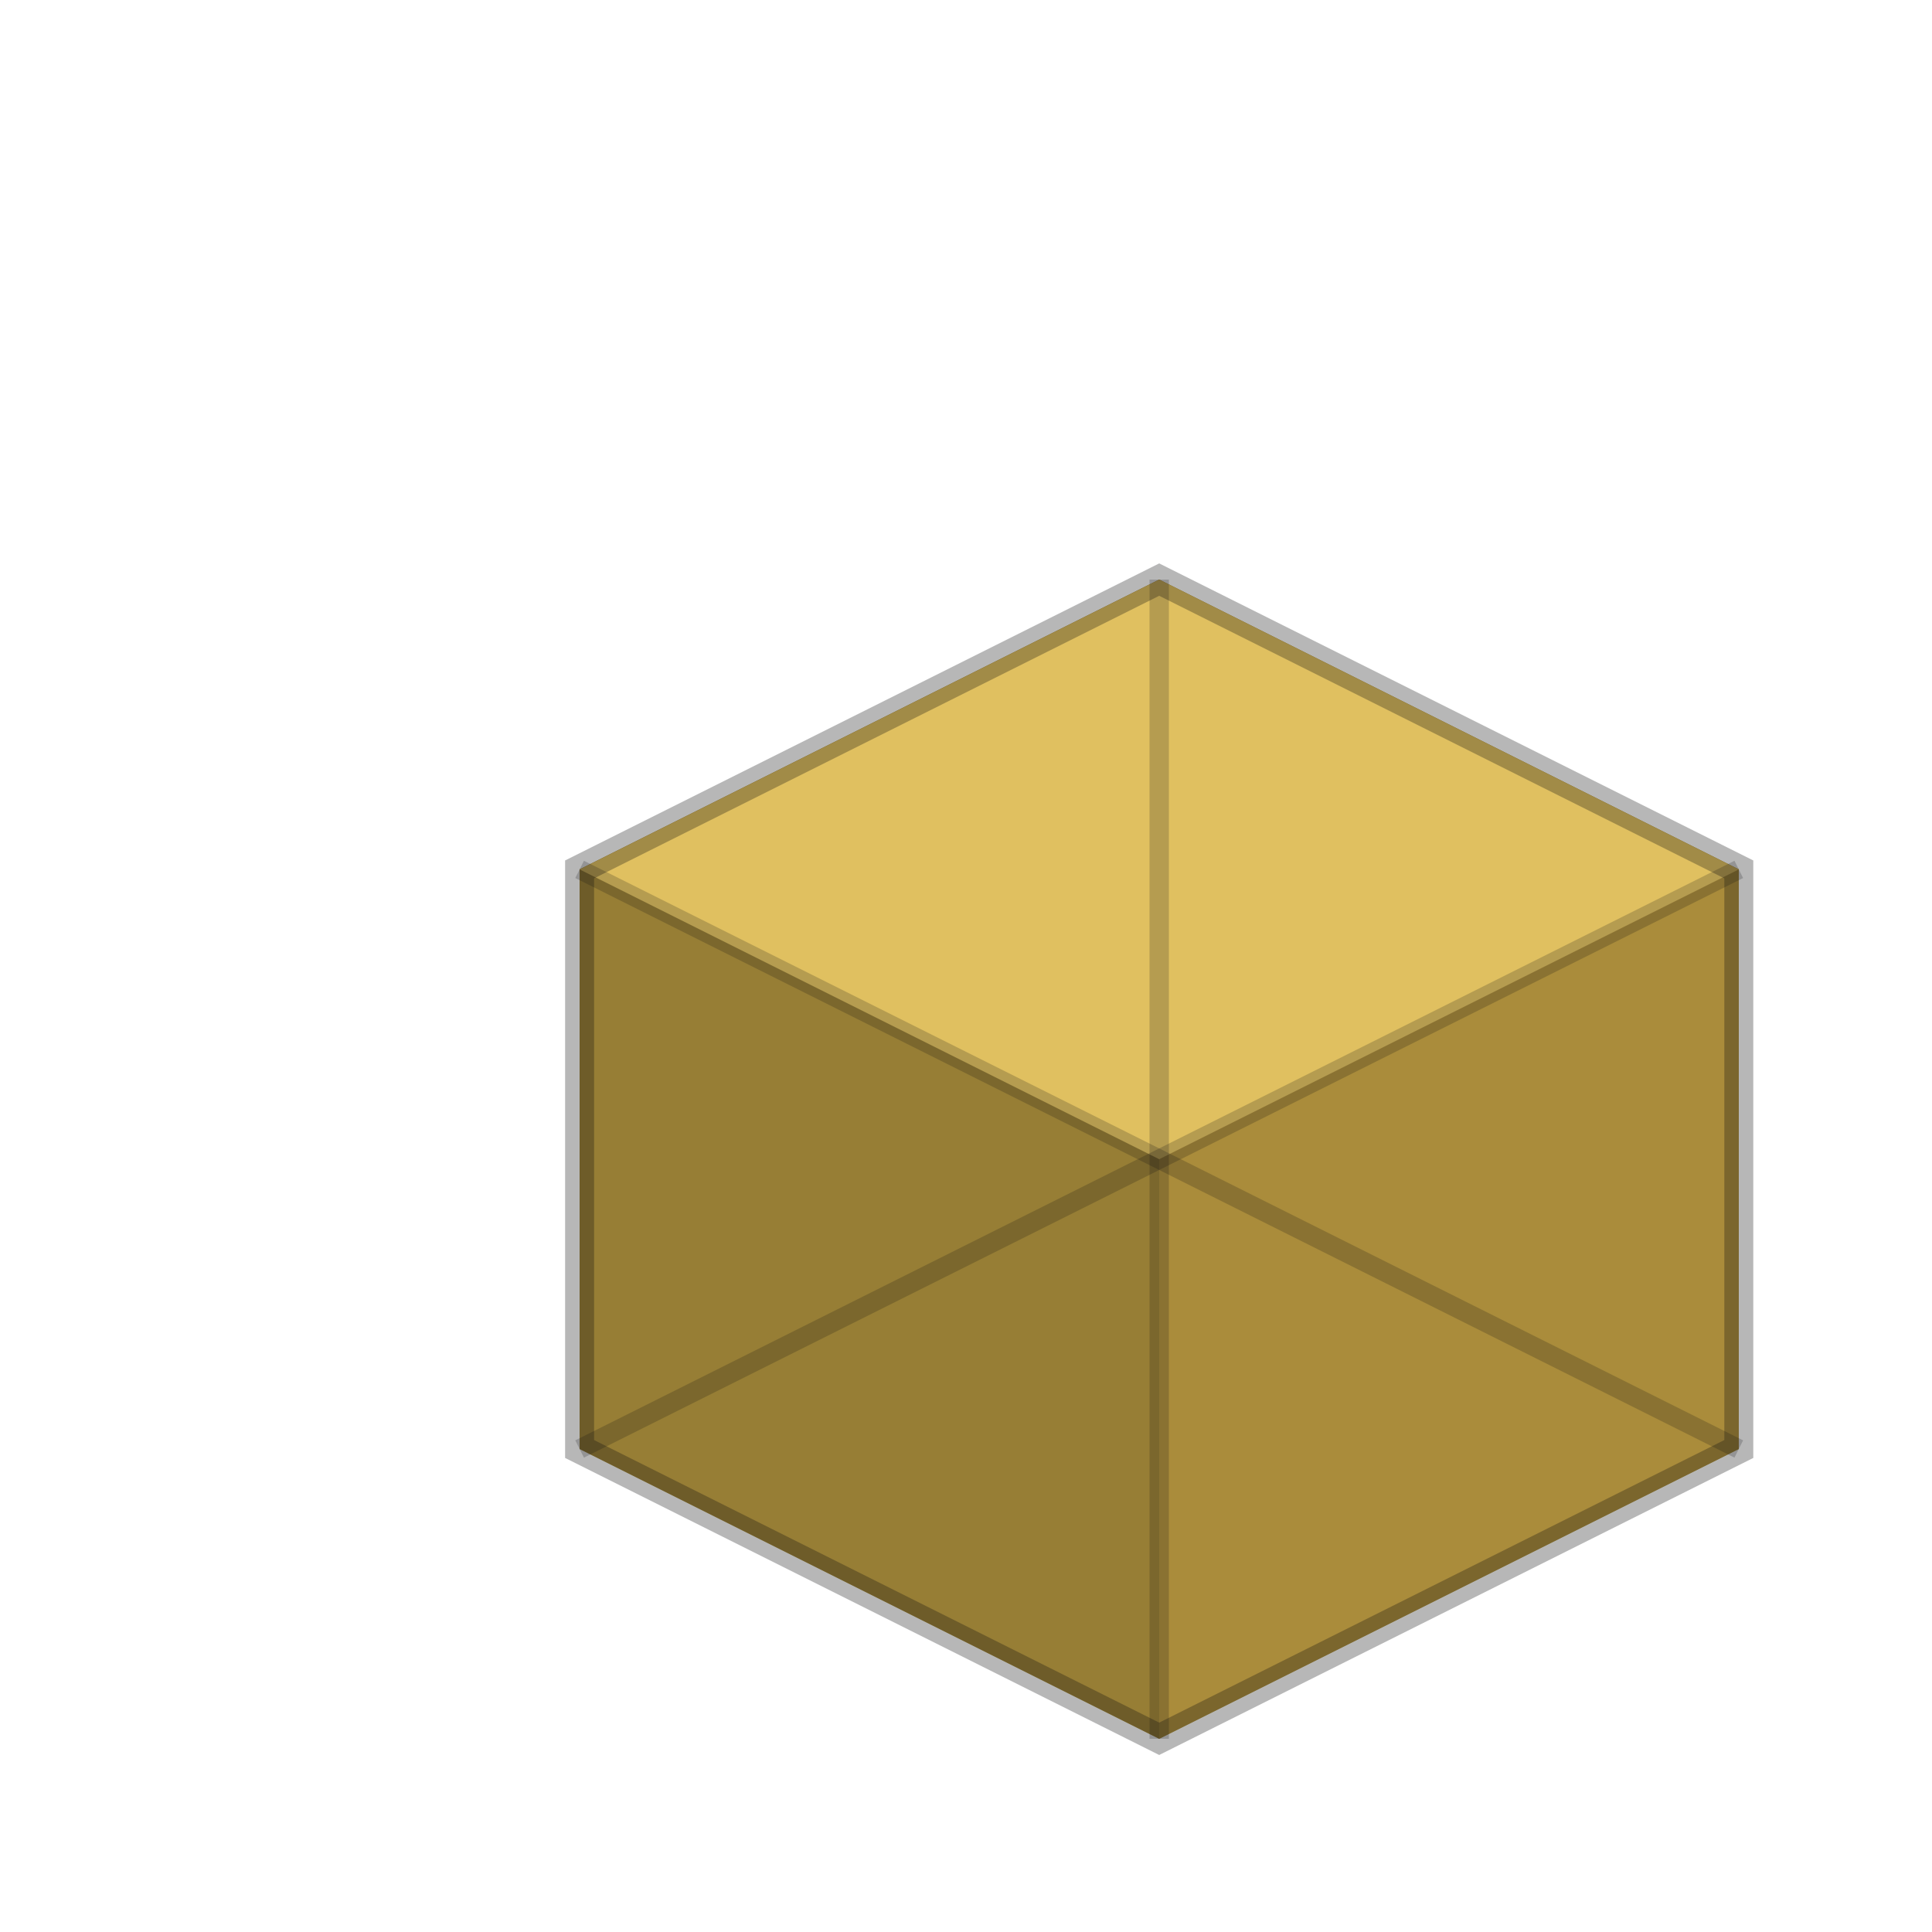
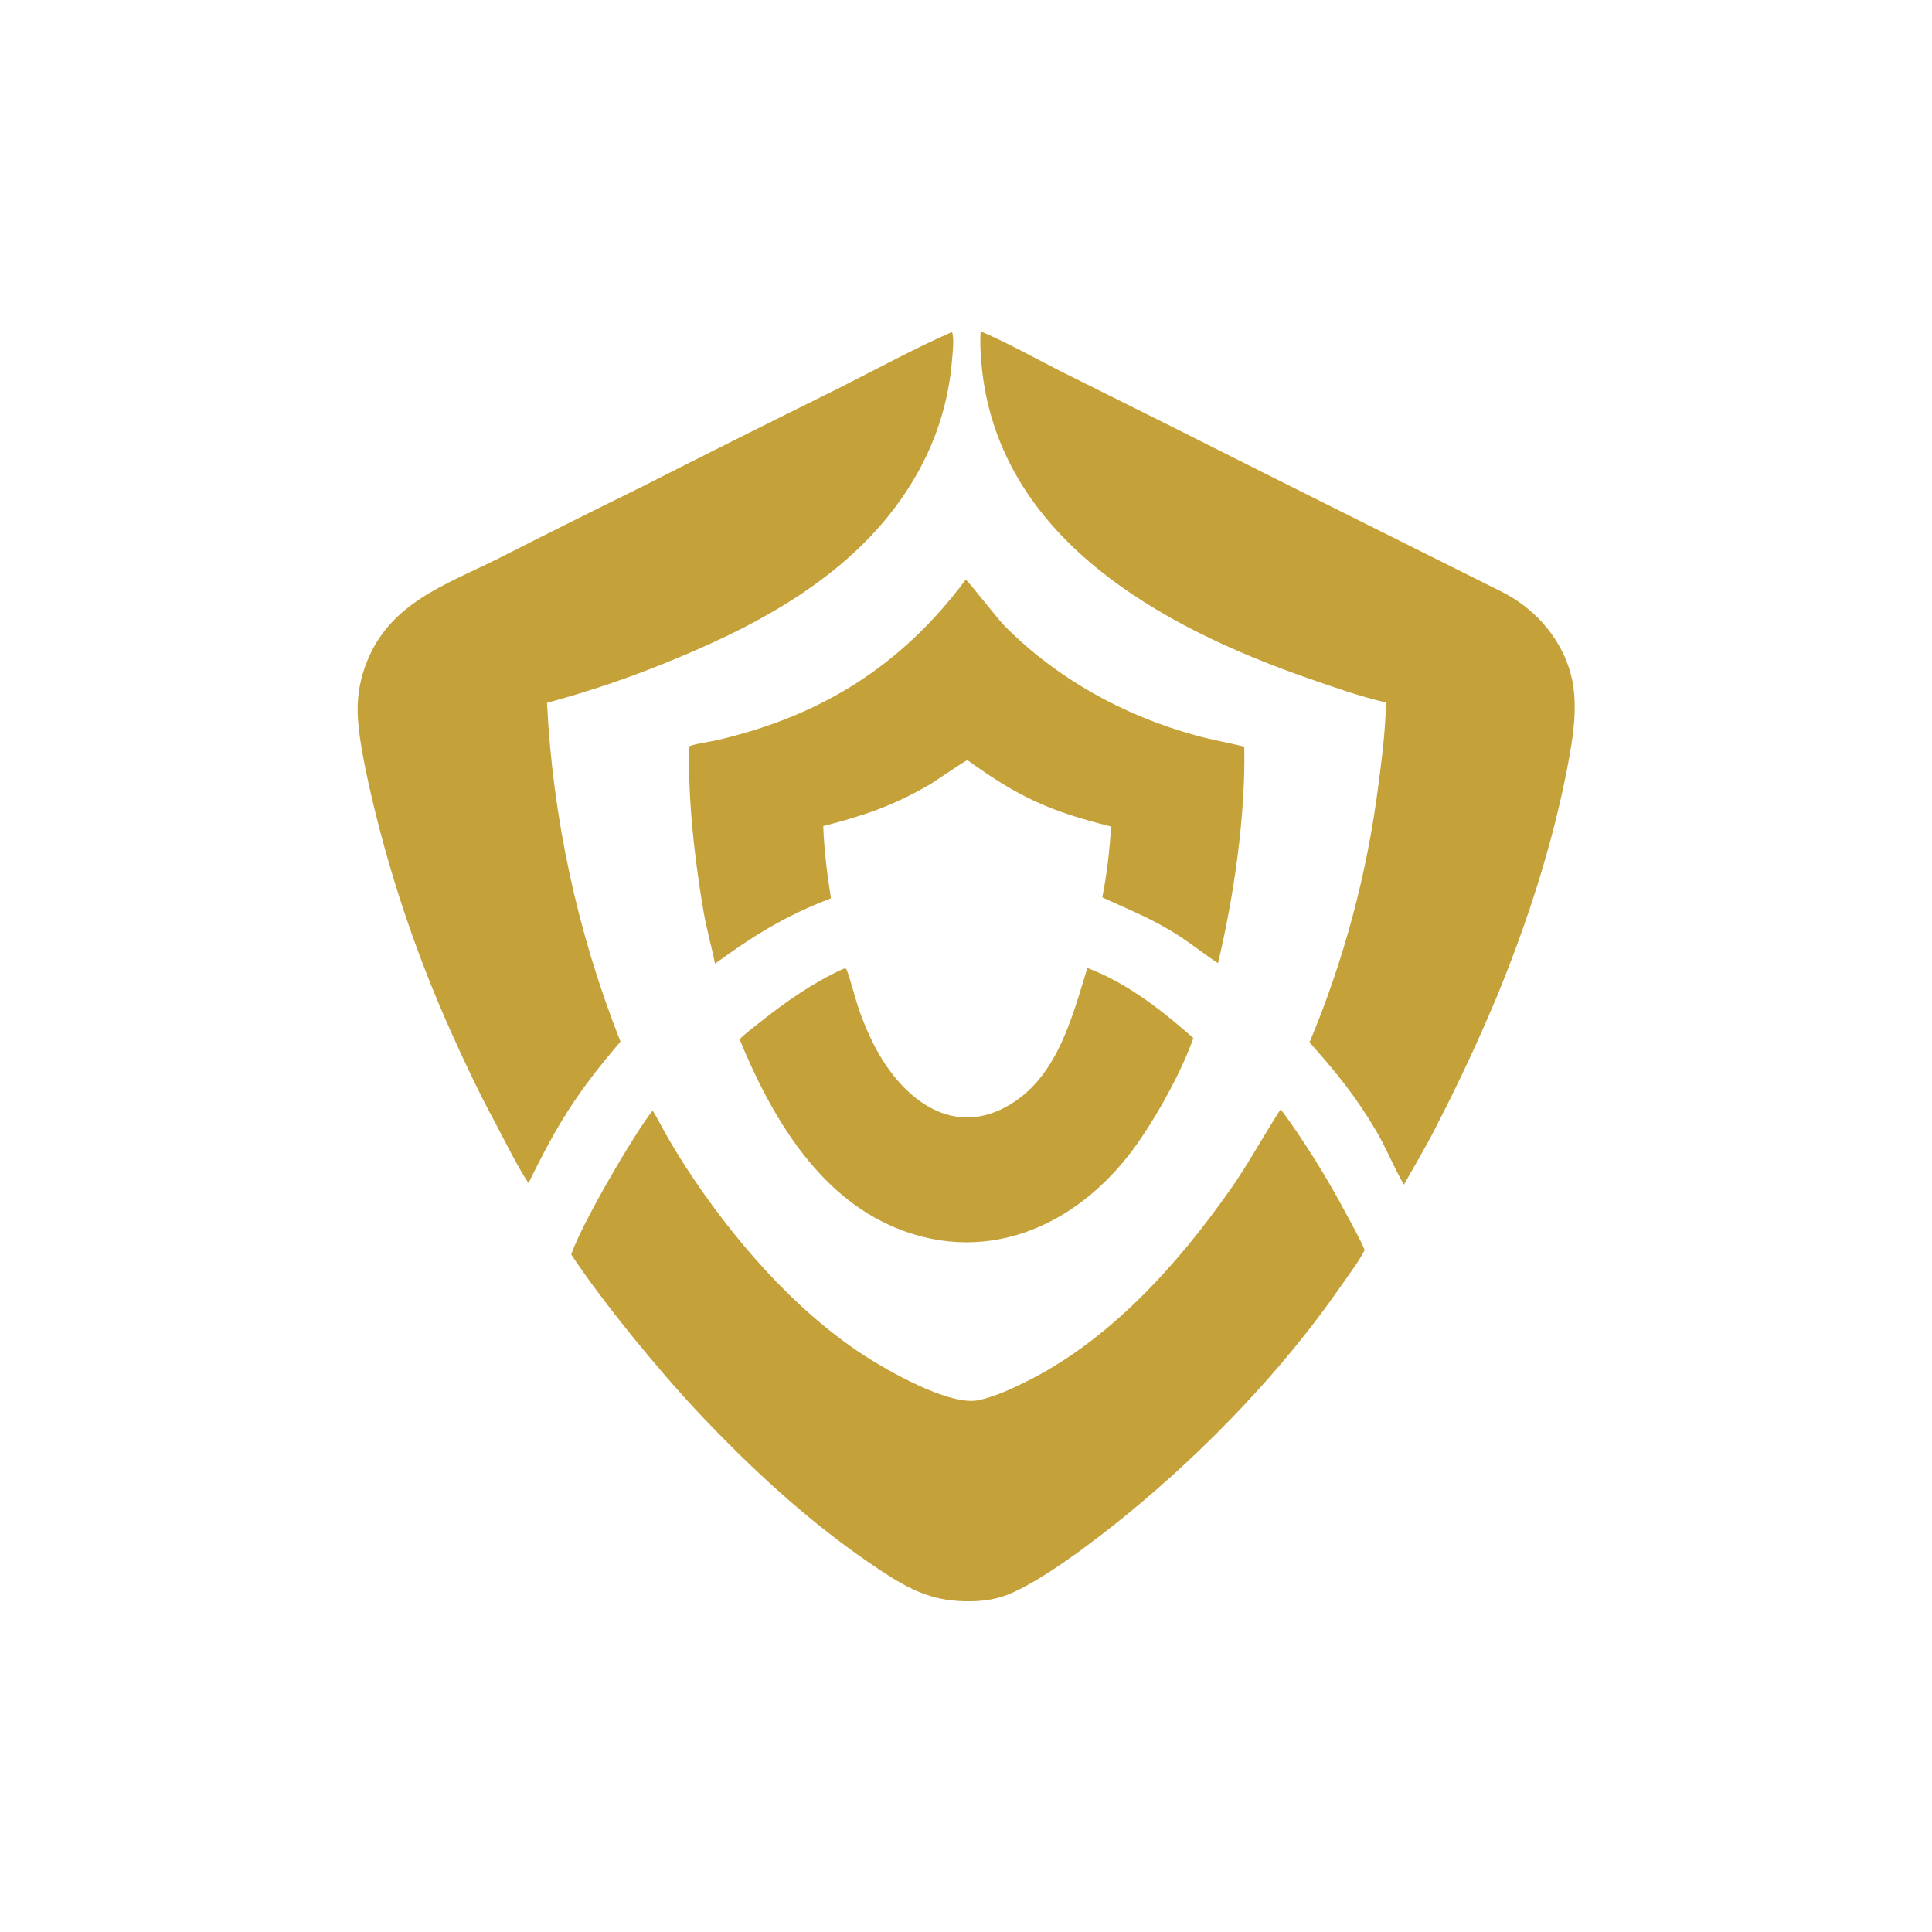
- <svg xmlns="http://www.w3.org/2000/svg" width="32" height="32" viewBox="0 0 100 100" fill="none">
-   <path d="M60 30 L90 45 L90 75 L60 90 L30 75 L30 45 Z" fill="#c9a849" />
-   <path d="M60 30 L90 45 L90 75 L60 90 Z" fill="#a68a3a" opacity="0.9" />
-   <path d="M60 30 L30 45 L30 75 L60 90 Z" fill="#8b7330" opacity="0.8" />
-   <path d="M30 45 L60 30 L90 45 L60 60 Z" fill="#e0c060" />
-   <path d="M60 30 L90 45 L90 75 L60 90 L30 75 L30 45 Z" stroke="#0c0c0e" stroke-width="1.5" fill="none" opacity="0.3" />
-   <path d="M60 30 L60 90" stroke="#0c0c0e" stroke-width="1" opacity="0.2" />
-   <path d="M30 45 L90 75" stroke="#0c0c0e" stroke-width="1" opacity="0.2" />
-   <path d="M90 45 L30 75" stroke="#0c0c0e" stroke-width="1" opacity="0.2" />
+ <svg xmlns="http://www.w3.org/2000/svg" width="1024" height="1024" viewBox="0 0 1024 1024">
+   <path fill="#C4A139" d="M519.802 175.648C531.177 180.28 551.252 191.209 562.604 196.992L623.198 227.192C680.58 256.135 738.132 284.712 795.607 313.475C812.494 321.817 826.021 336.555 831.786 354.632C837.061 371.168 833.992 389.778 830.791 406.451C822.894 447.573 809.742 488.139 793.924 526.863C784.169 550.264 773.469 573.259 761.848 595.792C757.067 605.6 749.572 618.149 744.123 627.871C739.529 620.315 734.644 608.318 729.563 599.684C718.548 580.964 708.349 568.52 694.082 552.464C712.361 508.841 724.641 462.941 730.585 416.017C732.565 401.31 734.253 387.18 734.638 372.331C720.869 369.198 706.978 364.236 693.633 359.597C615.318 332.374 528.133 284.764 520.136 192.259C519.695 187.155 519.331 180.694 519.802 175.648Z" />
+   <path fill="#C4A139" d="M504.453 176.028L504.773 176.426C505.701 180.272 504.963 186.491 504.615 190.56C502.931 212.214 496.416 233.215 485.547 252.02C457.778 300.508 408.095 328.508 357.981 349.199C335.837 358.47 313.099 366.254 289.918 372.497C293.008 434.079 306.166 494.739 328.87 552.066C306.063 578.768 295.609 595.319 280.138 627.078C274.498 618.802 266.899 603.37 262.052 594.25C254.299 579.975 246.326 563.156 239.648 548.258C220.438 505.701 205.625 461.294 195.441 415.727C193.017 404.686 189.671 388.21 189.559 377.032C189.411 368.225 191.009 359.476 194.259 351.289C206.486 319.674 235.897 310.066 264.004 296.085C289.205 283.278 314.492 270.641 339.863 258.175C374.538 240.591 409.304 223.187 444.159 205.963C462.978 196.479 485.418 184.329 504.453 176.028Z" />
+   <path fill="#C4A139" d="M678.698 588.029C679.891 589.14 684.189 595.346 685.365 597.034C695.357 611.533 704.527 626.582 712.833 642.108C716.271 648.435 720.51 656.042 723.322 662.551C719.99 669.027 715.148 675.197 711.013 681.201C680.38 725.682 639.372 768.265 597.714 802.376C581.809 815.4 548.748 841.06 530.305 846.513C522.154 848.923 512.783 849.131 504.382 848.236C497.13 847.463 490.227 845.318 483.642 842.221C475.564 838.421 468.011 833.29 460.658 828.257C428.058 805.942 398.244 778.423 371.164 749.754C358.27 736.104 346.199 721.904 334.362 707.338C324.222 694.731 311.515 678.24 302.75 664.881C307.975 649.241 336.123 600.853 345.914 588.643C347.929 591.708 350.547 596.904 352.449 600.277C355.997 606.571 359.739 612.754 363.668 618.818C387.716 655.777 420.223 693.621 457.245 717.921C470.416 726.566 503.424 745.424 518.702 742.116C526.989 740.322 535.457 736.458 543.056 732.729C587.823 710.759 623.83 670.702 652.07 630.512C661.708 616.796 669.609 602.083 678.698 588.029Z" />
+   <path fill="#C4A139" d="M511.846 307.219C513.122 307.86 528.77 328.006 532.173 331.46C559.991 359.691 595.845 379.42 633.966 389.835C643.02 392.309 650.639 393.536 659.489 395.714C660.244 432.167 653.962 475.287 645.563 510.516C638.997 506.232 632.46 500.973 625.432 496.38C611.007 486.953 599.347 482.642 584.245 475.632C586.652 463.231 588.193 450.678 588.858 438.063C556.275 429.918 539.931 422.491 512.792 402.912C510.72 403.597 496.131 413.85 492.792 415.796C473.329 427.138 457.859 432.3 436.327 437.842C436.813 450.783 438.422 463.386 440.415 476.154C416.507 485.207 399.267 495.932 378.966 510.789C377.232 501.863 374.493 492.416 372.954 483.502C368.396 457.107 364.323 422.372 365.372 395.512C369.719 393.912 375.725 393.293 380.377 392.212C435.578 379.39 478.134 352.535 511.846 307.219Z" />
+   <path fill="#C4A139" d="M447.142 513.425L448.422 513.423C449.416 514.449 453.975 531.467 455.222 534.998C457.481 541.46 460.161 547.767 463.246 553.878C476.89 580.473 502.691 603.077 533.032 586.759C560.069 572.217 568.025 539.868 576.314 513.045C597.287 520.895 615.872 535.549 632.499 550.182C626.577 567.197 614.252 589.566 604.039 604.329C574.559 647.606 525.44 671.806 474.581 650.712C432.908 633.428 408.317 590.612 391.989 550.816C394.384 548.324 400.019 544.012 402.869 541.749C416.473 530.945 431.259 520.6 447.142 513.425Z" />
</svg>
